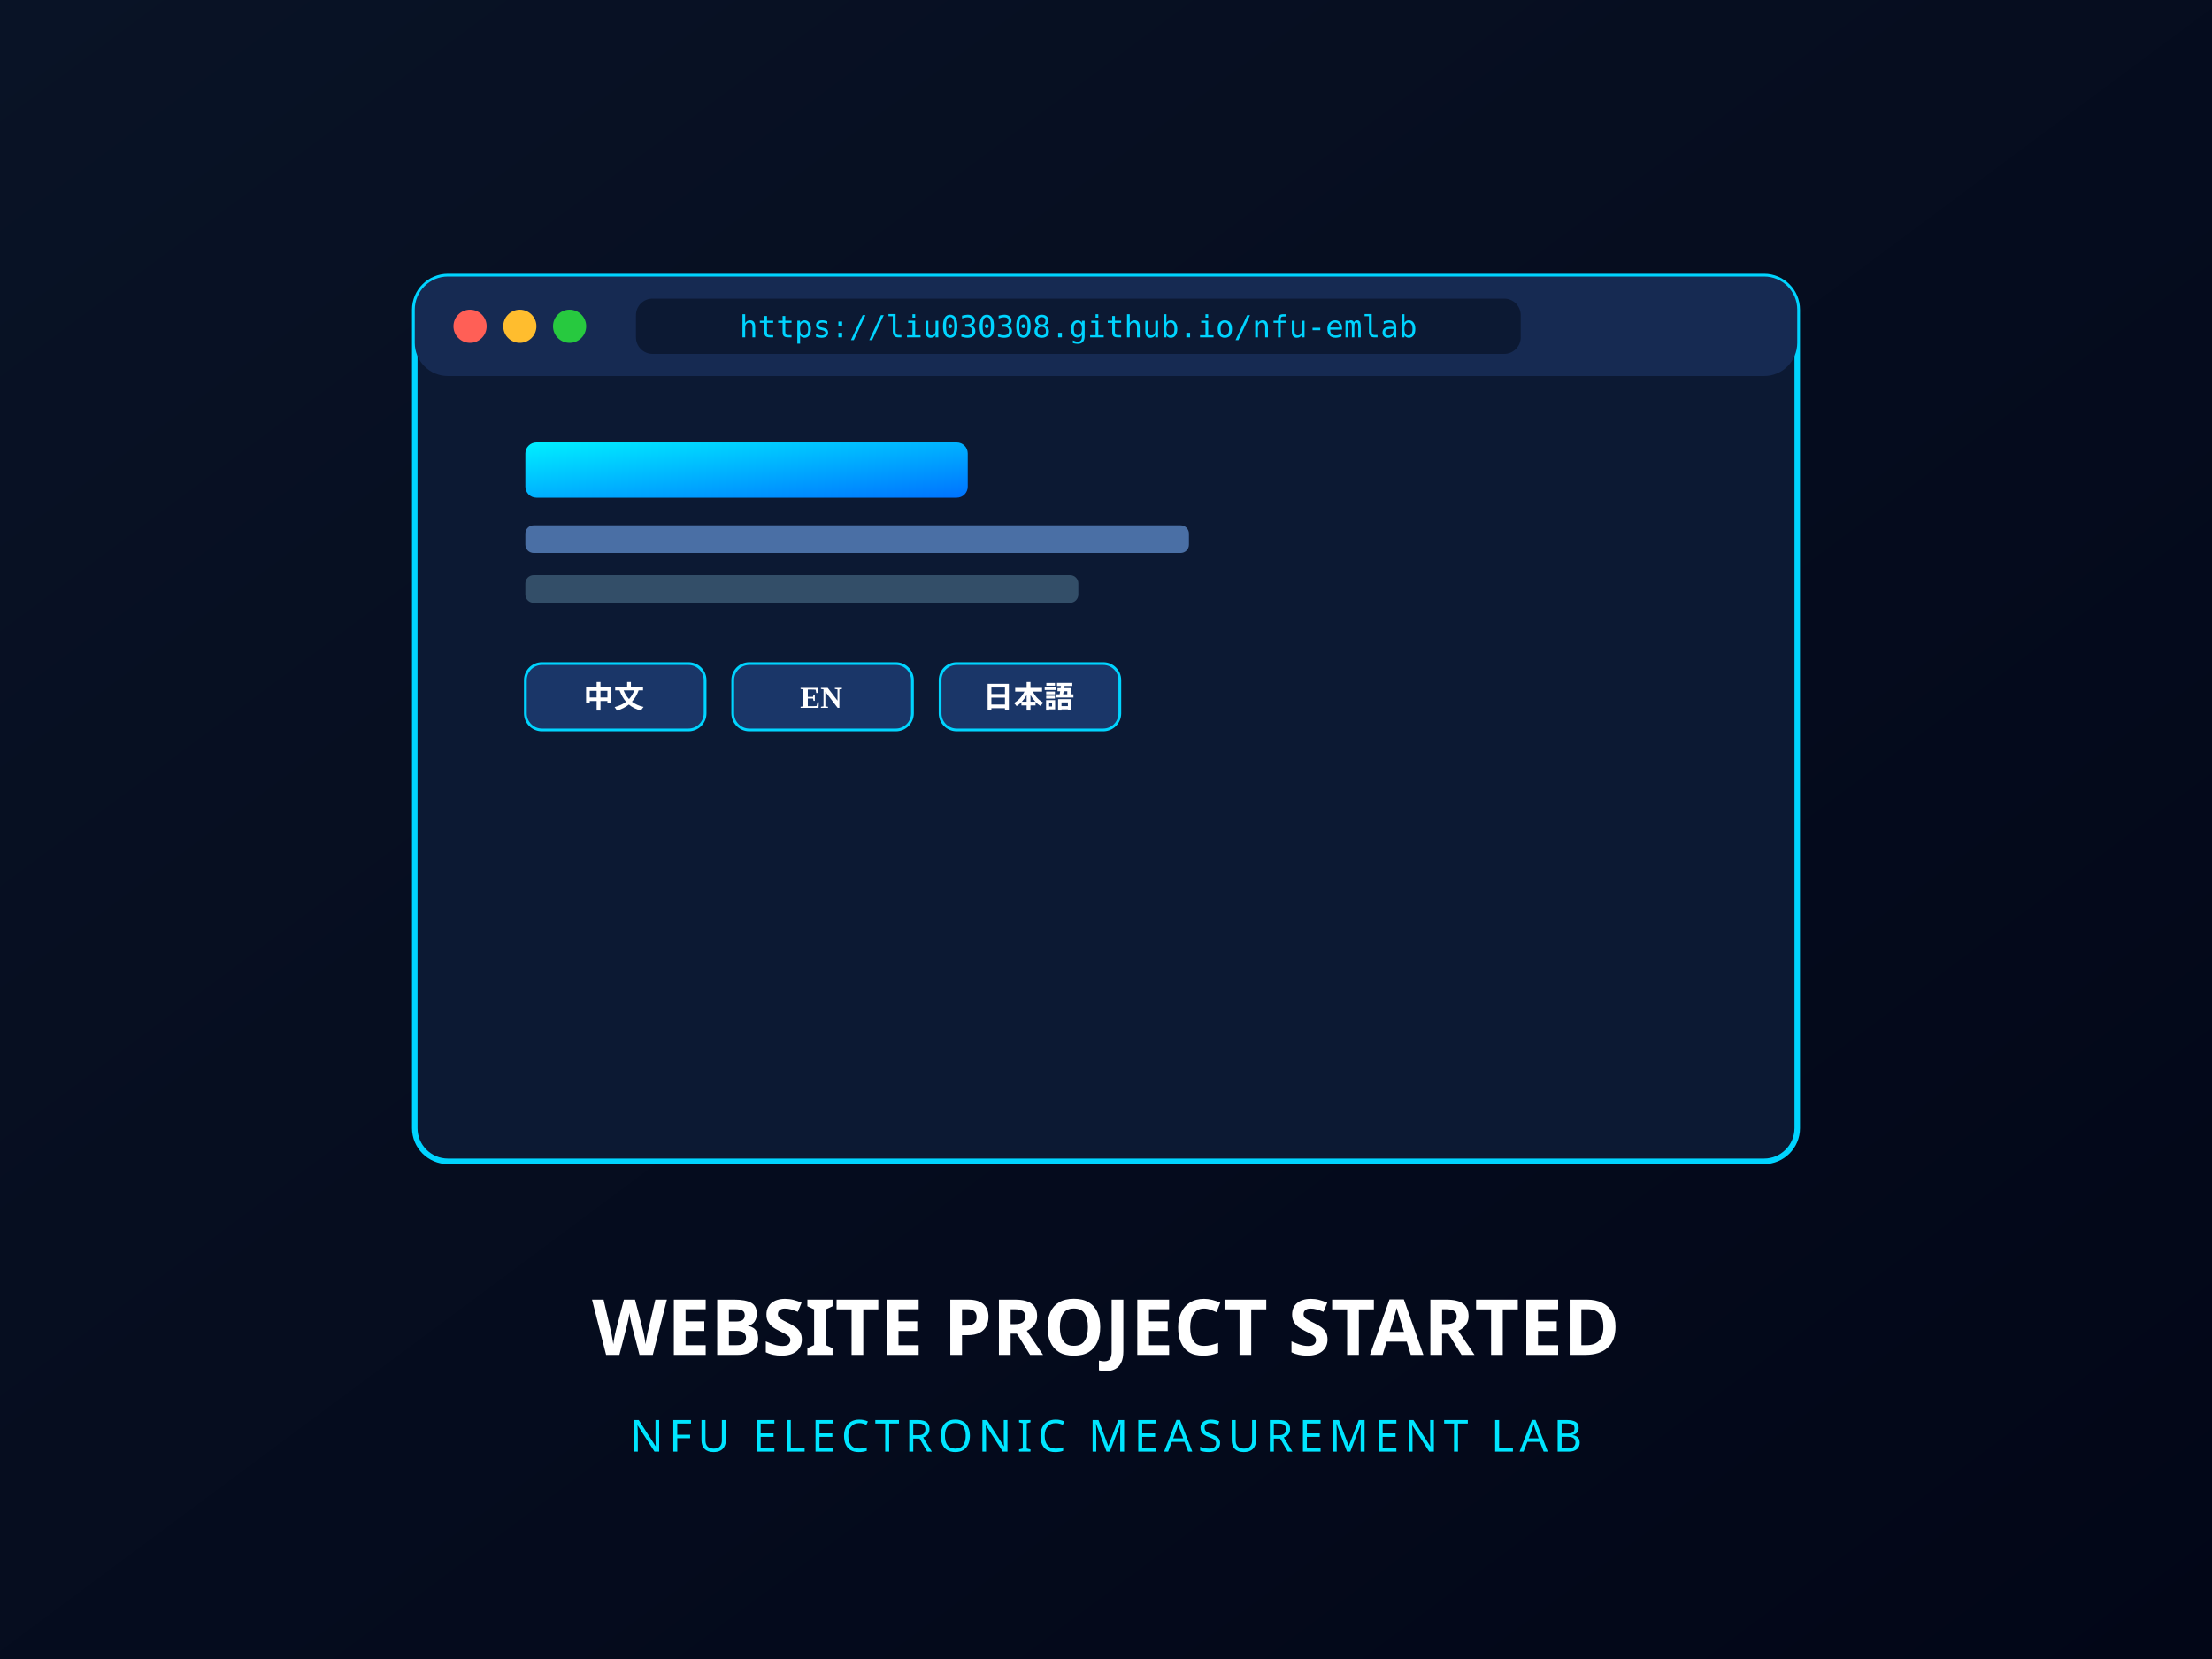
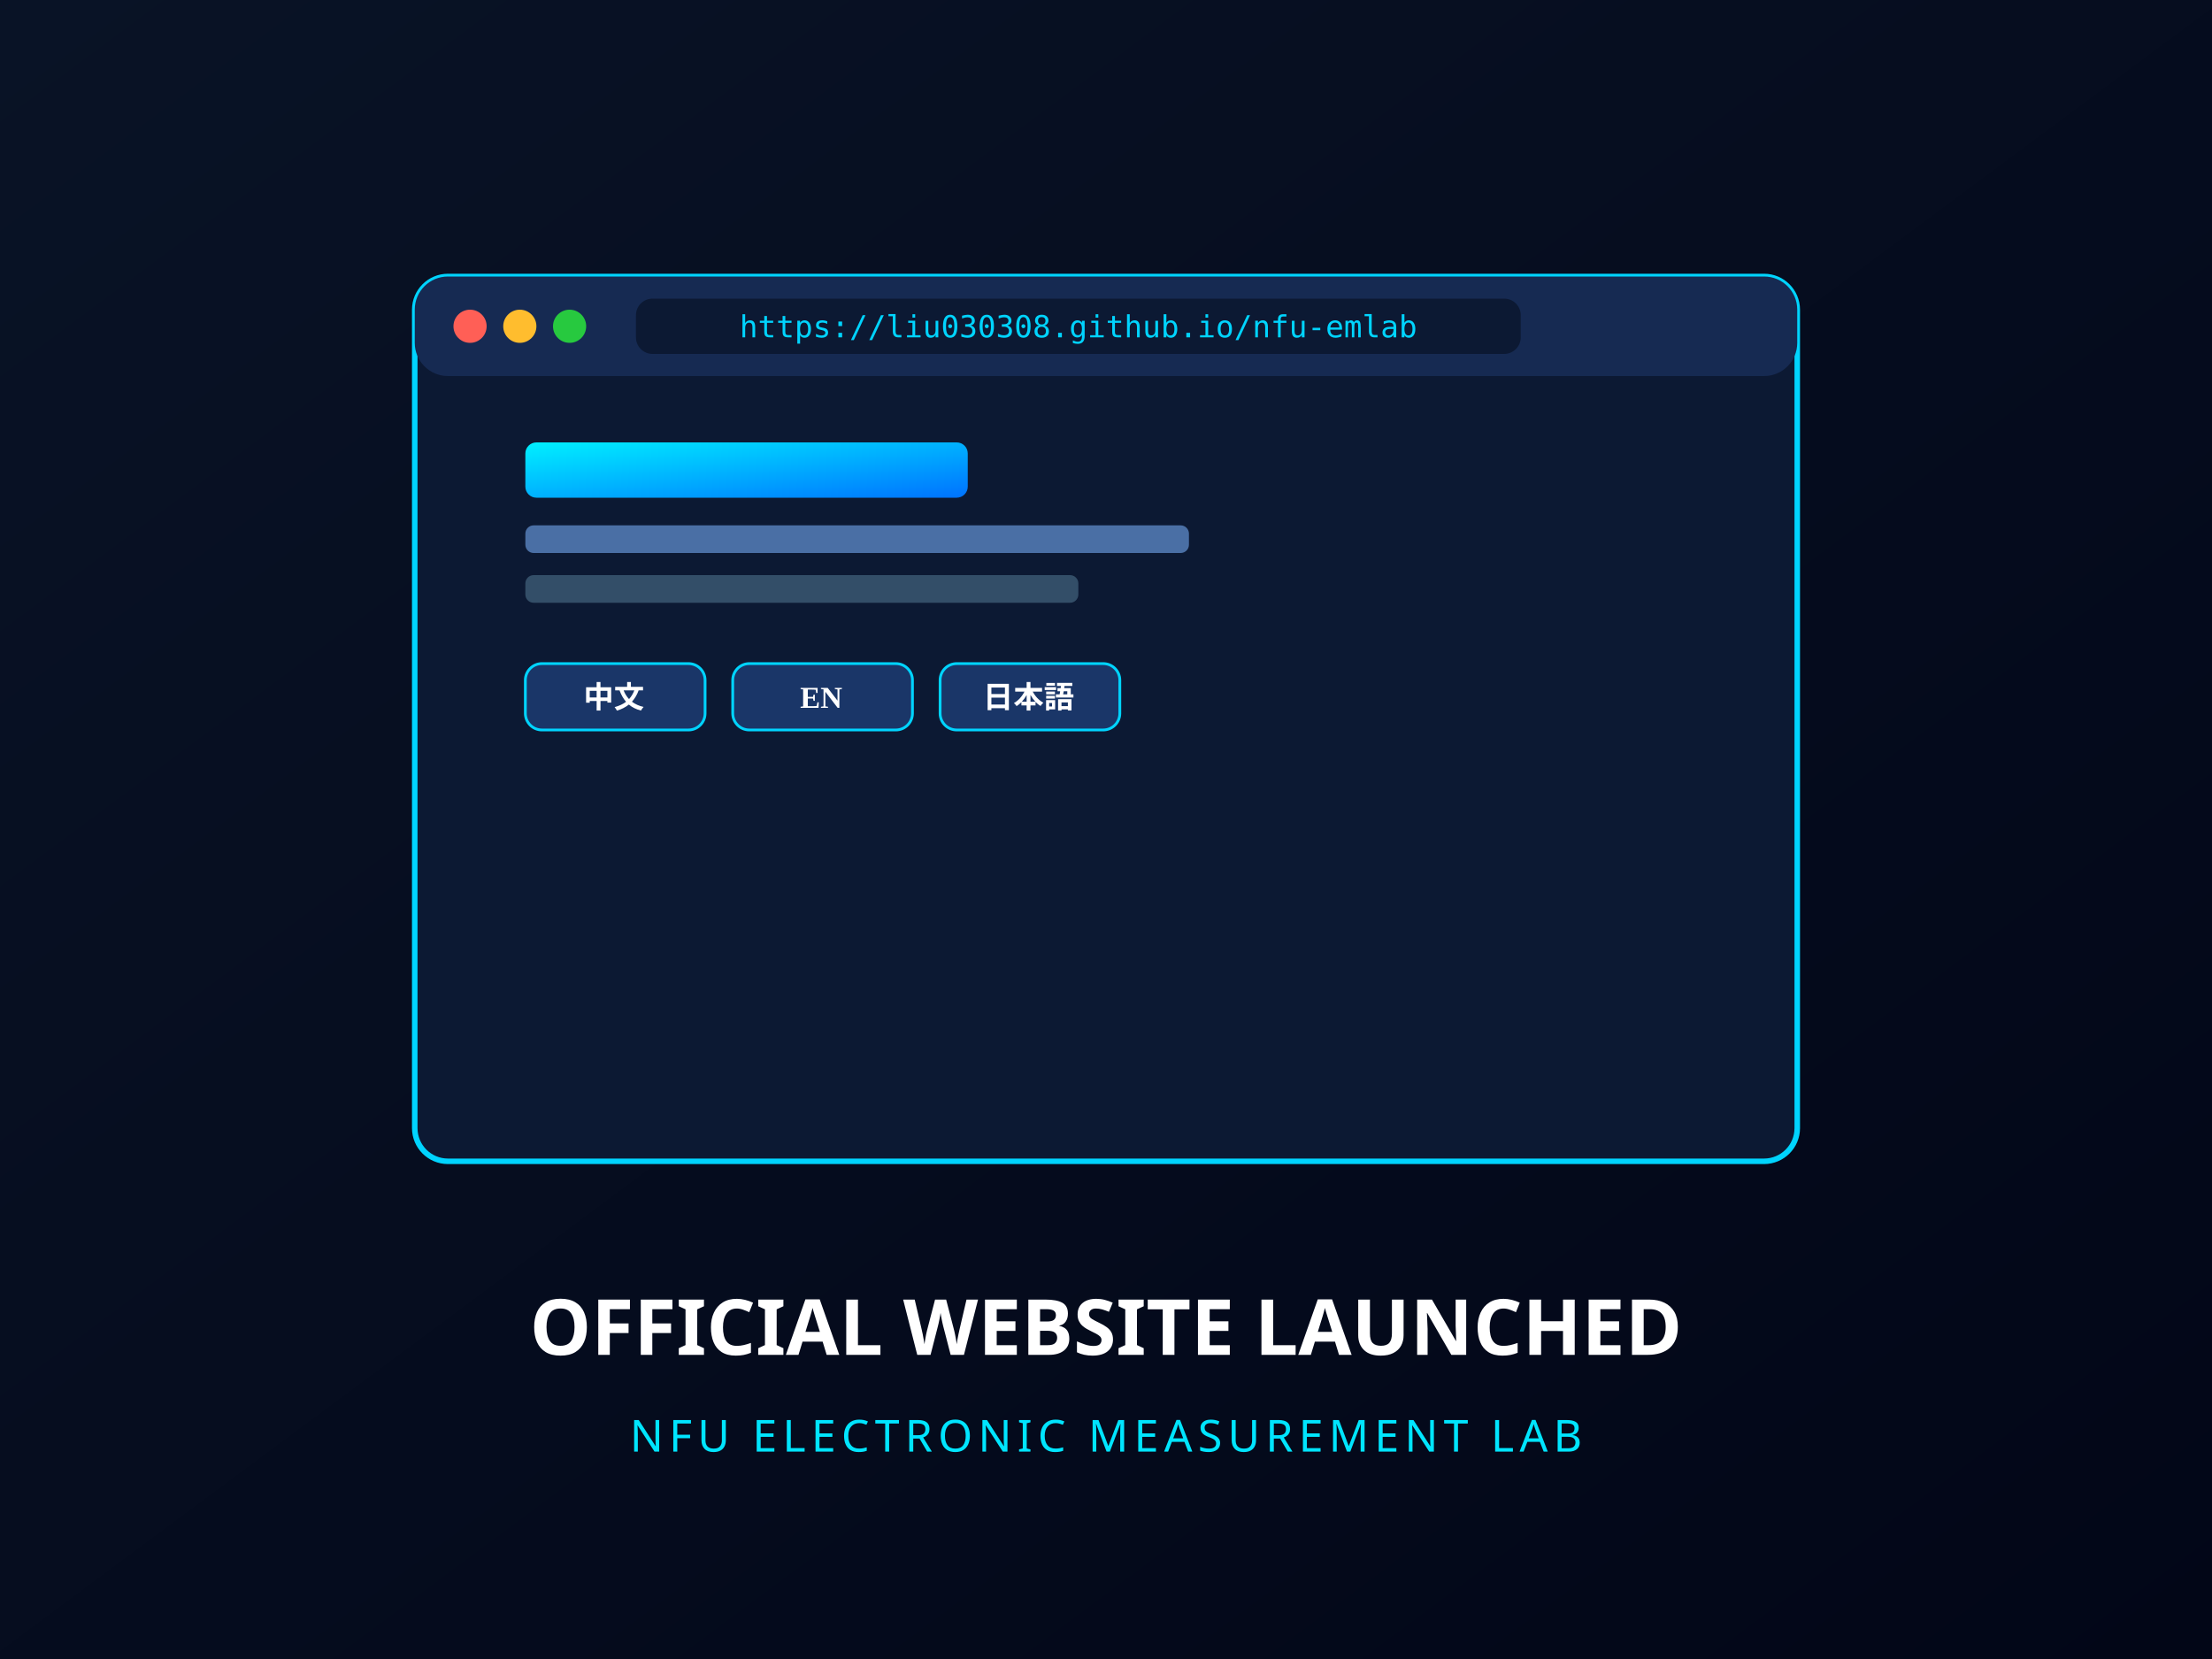
<svg xmlns="http://www.w3.org/2000/svg" viewBox="0 0 800 600" width="100%" height="100%">
  <defs>
    <linearGradient id="nBg" x1="0%" y1="0%" x2="100%" y2="100%">
      <stop offset="0%" stop-color="#091326" />
      <stop offset="100%" stop-color="#020617" />
    </linearGradient>
    <linearGradient id="gCyan" x1="0%" y1="0%" x2="100%" y2="100%">
      <stop offset="0%" stop-color="#00f0ff" />
      <stop offset="100%" stop-color="#0072ff" />
    </linearGradient>
  </defs>
  <rect width="800" height="600" fill="url(#nBg)" />
  <circle cx="400" cy="260" r="160" fill="#00d4ff" opacity="0.1" />
  <g transform="translate(150, 100)">
    <rect width="500" height="320" rx="12" fill="#0c1933" stroke="#00d4ff" stroke-width="2" />
    <rect width="500" height="36" rx="12" fill="#162a52" />
    <circle cx="20" cy="18" r="6" fill="#ff5f56" />
    <circle cx="38" cy="18" r="6" fill="#ffbd2e" />
    <circle cx="56" cy="18" r="6" fill="#27c93f" />
    <rect x="80" y="8" width="320" height="20" rx="6" fill="#0c1933" />
    <text x="240" y="22" fill="#00d4ff" font-family="monospace" font-size="11" text-anchor="middle">https://liu030308.github.io/nfu-emlab</text>
    <rect x="40" y="60" width="160" height="20" rx="4" fill="url(#gCyan)" />
    <rect x="40" y="90" width="240" height="10" rx="3" fill="#4a6fa5" />
    <rect x="40" y="108" width="200" height="10" rx="3" fill="#334e68" />
    <rect x="40" y="140" width="65" height="24" rx="6" fill="#1a3668" stroke="#00d4ff" stroke-width="1" />
    <text x="72" y="156" fill="#fff" font-size="11" text-anchor="middle" font-weight="bold">中文</text>
    <rect x="115" y="140" width="65" height="24" rx="6" fill="#1a3668" stroke="#00d4ff" stroke-width="1" />
    <text x="147" y="156" fill="#fff" font-size="11" text-anchor="middle" font-weight="bold">EN</text>
    <rect x="190" y="140" width="65" height="24" rx="6" fill="#1a3668" stroke="#00d4ff" stroke-width="1" />
    <text x="222" y="156" fill="#fff" font-size="11" text-anchor="middle" font-weight="bold">日本語</text>
  </g>
-   <text x="400" y="490" fill="#ffffff" font-family="system-ui, sans-serif" font-size="28" font-weight="bold" text-anchor="middle">WEBSITE PROJECT STARTED</text>
+   <text x="400" y="490" fill="#ffffff" font-family="system-ui, sans-serif" font-size="28" font-weight="bold" text-anchor="middle">OFFICIAL WEBSITE LAUNCHED</text>
  <text x="400" y="525" fill="#00e5ff" font-family="system-ui, sans-serif" font-size="16" text-anchor="middle" letter-spacing="2">NFU ELECTRONIC MEASUREMENT LAB</text>
</svg>
